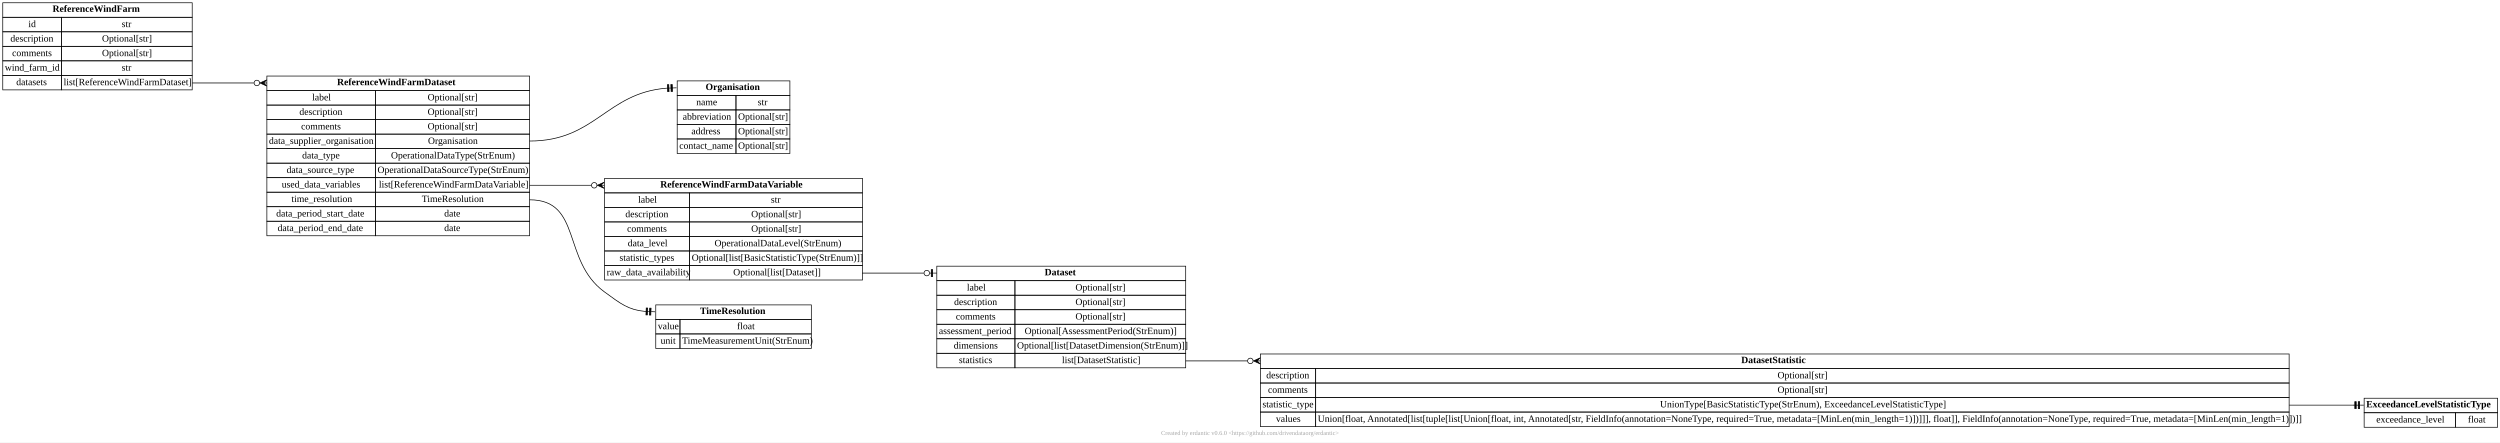
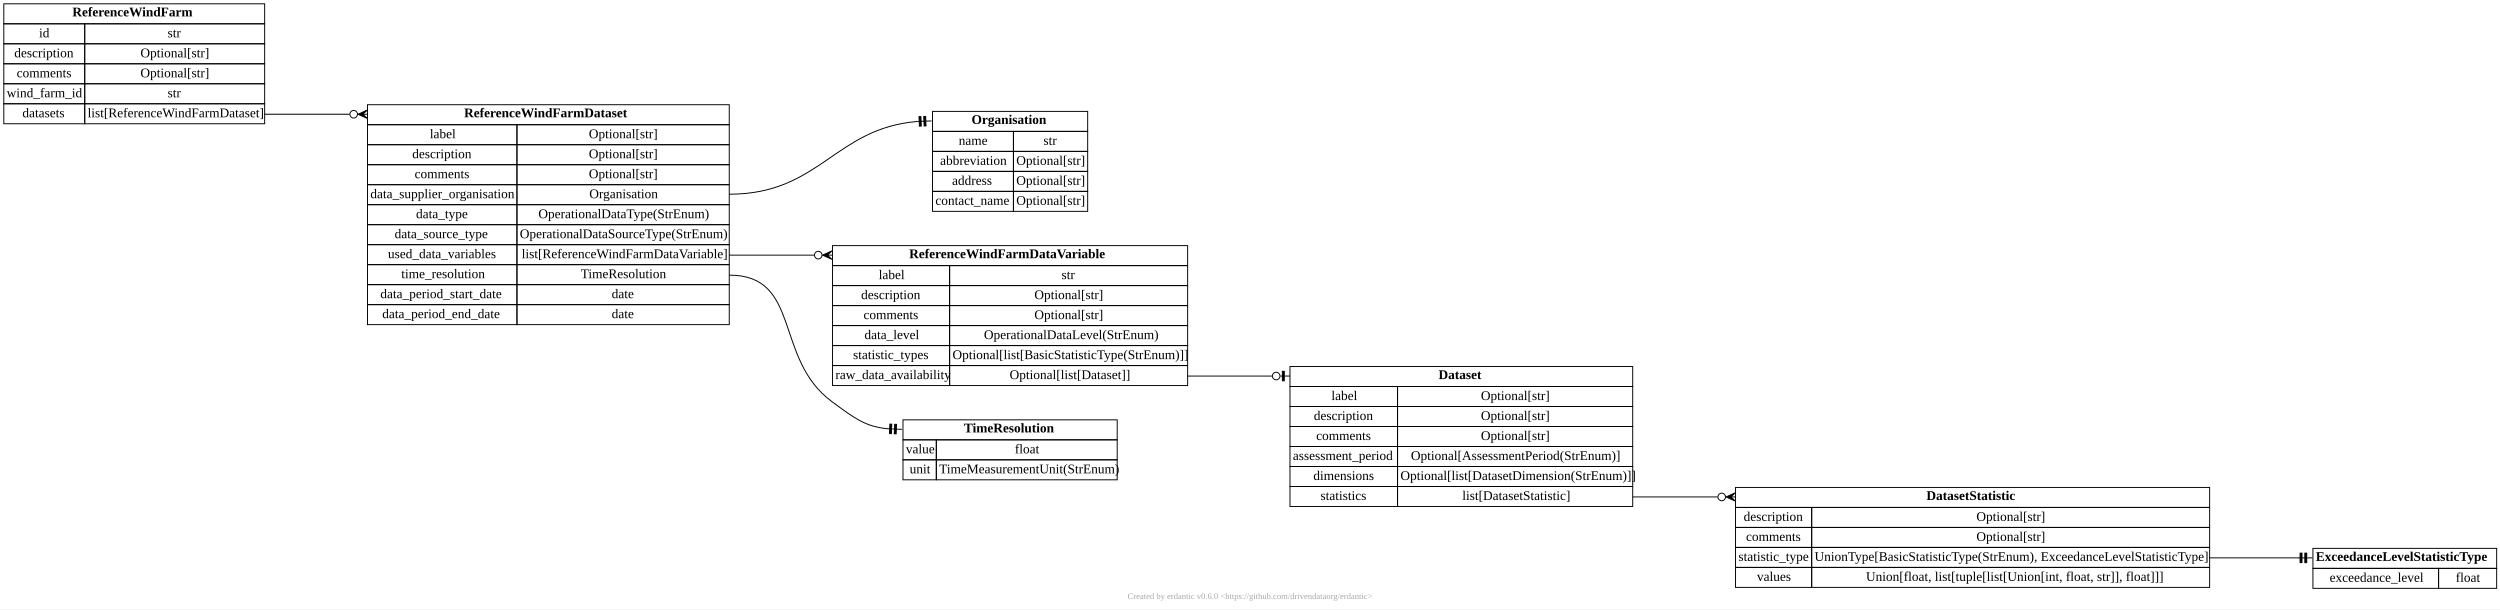
- <svg xmlns="http://www.w3.org/2000/svg" xmlns:xlink="http://www.w3.org/1999/xlink" width="3616pt" height="640pt" viewBox="0.00 0.00 3616.00 640.00">
+ <svg xmlns="http://www.w3.org/2000/svg" xmlns:xlink="http://www.w3.org/1999/xlink" width="2626pt" height="640pt" viewBox="0.00 0.00 2626.00 640.00">
  <g id="graph0" class="graph" transform="scale(1 1) rotate(0) translate(4 636)">
-     <polygon fill="white" stroke="none" points="-4,4 -4,-636 3612,-636 3612,4 -4,4" />
-     <text text-anchor="middle" x="1804" y="-6.8" font-family="Times New Roman,serif" font-size="9.00" fill="#a8a8a8">Created by erdantic v0.6.0 &lt;https://github.com/drivendataorg/erdantic&gt;</text>
+     <polygon fill="white" stroke="none" points="-4,4 -4,-636 2622,-636 2622,4 -4,4" />
+     <text text-anchor="middle" x="1309" y="-6.8" font-family="Times New Roman,serif" font-size="9.00" fill="#a8a8a8">Created by erdantic v0.6.0 &lt;https://github.com/drivendataorg/erdantic&gt;</text>
    <g id="node1" class="node">
      <g id="a_node1">
        <a xlink:title="eya_def_tools.data_models.dataset.Dataset&#10;&#10;Collection of labelled data for one specific quantity.&#10;&#10;The data is labelled by specifying dimensions and including&#10;coordinates along the dimensions for each data value.&#10;&#10;Attributes:&#10;    label (Optional[str]): Optional label of the dataset, which should not be empty if the field is included. Default is None.&#10;    description (Optional[str]): Optional description of the dataset, which should not be empty if the field is included. Default is None.&#10;    comments (Optional[str]): Optional comments on the dataset, which should not be empty if the field is included. Default is None.&#10;    assessment_period (Optional[AssessmentPeriod(StrEnum)]): Optional period of or in time that has been assessed and for which the dataset is applicable. This field is to be included only when relevant. Default is None.&#10;    dimensions (Optional[list[DatasetDimension(StrEnum)]]): Dimensions along which the dataset is binned. All statistics within the same dataset object must have the same dimensions. The dimensions must correspond to and be listed in the same order as the coordinates for the values of all statistics. A dataset without dimensions can only have a single value for each statistic. Default is None.&#10;    statistics (list[DatasetStatistic]): List of dataset statistic objects that each include data values for a specific statistic type. For example, there may be two statistics, one for mean values and one for standard deviation values.&#10;">
          <polygon fill="none" stroke="black" points="1351,-230 1351,-251 1711,-251 1711,-230 1351,-230" />
          <text text-anchor="start" x="1507" y="-237.8" font-family="Times New Roman,serif" font-weight="bold" font-size="14.00">Dataset</text>
          <polygon fill="none" stroke="black" points="1351,-209 1351,-230 1464,-230 1464,-209 1351,-209" />
          <text text-anchor="start" x="1394.5" y="-215.8" font-family="Times New Roman,serif" font-size="14.00">label</text>
          <polygon fill="none" stroke="black" points="1464,-209 1464,-230 1711,-230 1711,-209 1464,-209" />
          <text text-anchor="start" x="1551.5" y="-215.8" font-family="Times New Roman,serif" font-size="14.00">Optional[str]</text>
          <polygon fill="none" stroke="black" points="1351,-188 1351,-209 1464,-209 1464,-188 1351,-188" />
          <text text-anchor="start" x="1376" y="-194.8" font-family="Times New Roman,serif" font-size="14.00">description</text>
          <polygon fill="none" stroke="black" points="1464,-188 1464,-209 1711,-209 1711,-188 1464,-188" />
          <text text-anchor="start" x="1551.5" y="-194.8" font-family="Times New Roman,serif" font-size="14.00">Optional[str]</text>
          <polygon fill="none" stroke="black" points="1351,-167 1351,-188 1464,-188 1464,-167 1351,-167" />
          <text text-anchor="start" x="1378.5" y="-173.8" font-family="Times New Roman,serif" font-size="14.00">comments</text>
          <polygon fill="none" stroke="black" points="1464,-167 1464,-188 1711,-188 1711,-167 1464,-167" />
          <text text-anchor="start" x="1551.5" y="-173.8" font-family="Times New Roman,serif" font-size="14.00">Optional[str]</text>
          <polygon fill="none" stroke="black" points="1351,-146 1351,-167 1464,-167 1464,-146 1351,-146" />
          <text text-anchor="start" x="1354" y="-152.8" font-family="Times New Roman,serif" font-size="14.00">assessment_period</text>
          <polygon fill="none" stroke="black" points="1464,-146 1464,-167 1711,-167 1711,-146 1464,-146" />
          <text text-anchor="start" x="1478" y="-152.8" font-family="Times New Roman,serif" font-size="14.00">Optional[AssessmentPeriod(StrEnum)]</text>
          <polygon fill="none" stroke="black" points="1351,-125 1351,-146 1464,-146 1464,-125 1351,-125" />
          <text text-anchor="start" x="1375.5" y="-131.8" font-family="Times New Roman,serif" font-size="14.00">dimensions</text>
          <polygon fill="none" stroke="black" points="1464,-125 1464,-146 1711,-146 1711,-125 1464,-125" />
          <text text-anchor="start" x="1467" y="-131.8" font-family="Times New Roman,serif" font-size="14.00">Optional[list[DatasetDimension(StrEnum)]]</text>
          <polygon fill="none" stroke="black" points="1351,-104 1351,-125 1464,-125 1464,-104 1351,-104" />
          <text text-anchor="start" x="1383" y="-110.8" font-family="Times New Roman,serif" font-size="14.00">statistics</text>
          <polygon fill="none" stroke="black" points="1464,-104 1464,-125 1711,-125 1711,-104 1464,-104" />
          <text text-anchor="start" x="1532" y="-110.8" font-family="Times New Roman,serif" font-size="14.00">list[DatasetStatistic]</text>
        </a>
      </g>
    </g>
    <g id="node2" class="node">
      <g id="a_node2">
-         <a xlink:title="eya_def_tools.data_models.dataset.DatasetStatistic&#10;&#10;Dataset values for one specific statistic type.&#10;&#10;Attributes:&#10;    description (Optional[str]): Optional description of the dataset statistic, which should not be empty if the field is included. Default is None.&#10;    comments (Optional[str]): Optional comments on the dataset statistic, which should not be empty if the field is included. Default is None.&#10;    statistic_type (UnionType[BasicStatisticType(StrEnum), ExceedanceLevelStatisticType]): Type of statistic that the component of the dataset contains. All values must correspond to this statistic.&#10;    values (Union[float, Annotated[list[tuple[list[Union[float, int, Annotated[str, FieldInfo(annotation=NoneType, required=True, metadata=[MinLen(min_length=1)])]]], float]], FieldInfo(annotation=NoneType, required=True, metadata=[MinLen(min_length=1)])]]): Dataset value(s) as a single number or  one or more values at coordinates. If more than one value is included the values must be represented together with coordinates. A single value can be included either with or without coordinates. The coordinates must correspond to and be listed the same order as the dimensions specified for the dataset.&#10;">
-           <polygon fill="none" stroke="black" points="1819,-103 1819,-124 3307,-124 3307,-103 1819,-103" />
-           <text text-anchor="start" x="2514.5" y="-110.8" font-family="Times New Roman,serif" font-weight="bold" font-size="14.00">DatasetStatistic</text>
+         <a xlink:title="eya_def_tools.data_models.dataset.DatasetStatistic&#10;&#10;Dataset values for one specific statistic type.&#10;&#10;Attributes:&#10;    description (Optional[str]): Optional description of the dataset statistic, which should not be empty if the field is included. Default is None.&#10;    comments (Optional[str]): Optional comments on the dataset statistic, which should not be empty if the field is included. Default is None.&#10;    statistic_type (UnionType[BasicStatisticType(StrEnum), ExceedanceLevelStatisticType]): Type of statistic that the component of the dataset contains. All values must correspond to this statistic.&#10;    values (Union[float, list[tuple[list[Union[int, float, str]], float]]]): Dataset value(s) as a single number or one or more values at coordinates. If more than one value is included the values must be represented together with coordinates. A single value can be included either with or without coordinates. The coordinates must correspond to and be listed the same order as the dimensions specified for the dataset.&#10;">
+           <polygon fill="none" stroke="black" points="1819,-103 1819,-124 2317,-124 2317,-103 1819,-103" />
+           <text text-anchor="start" x="2019.5" y="-110.8" font-family="Times New Roman,serif" font-weight="bold" font-size="14.00">DatasetStatistic</text>
          <polygon fill="none" stroke="black" points="1819,-82 1819,-103 1899,-103 1899,-82 1819,-82" />
          <text text-anchor="start" x="1827.5" y="-88.8" font-family="Times New Roman,serif" font-size="14.00">description</text>
-           <polygon fill="none" stroke="black" points="1899,-82 1899,-103 3307,-103 3307,-82 1899,-82" />
-           <text text-anchor="start" x="2567" y="-88.8" font-family="Times New Roman,serif" font-size="14.00">Optional[str]</text>
+           <polygon fill="none" stroke="black" points="1899,-82 1899,-103 2317,-103 2317,-82 1899,-82" />
+           <text text-anchor="start" x="2072" y="-88.8" font-family="Times New Roman,serif" font-size="14.00">Optional[str]</text>
          <polygon fill="none" stroke="black" points="1819,-61 1819,-82 1899,-82 1899,-61 1819,-61" />
          <text text-anchor="start" x="1830" y="-67.8" font-family="Times New Roman,serif" font-size="14.00">comments</text>
-           <polygon fill="none" stroke="black" points="1899,-61 1899,-82 3307,-82 3307,-61 1899,-61" />
-           <text text-anchor="start" x="2567" y="-67.8" font-family="Times New Roman,serif" font-size="14.00">Optional[str]</text>
+           <polygon fill="none" stroke="black" points="1899,-61 1899,-82 2317,-82 2317,-61 1899,-61" />
+           <text text-anchor="start" x="2072" y="-67.8" font-family="Times New Roman,serif" font-size="14.00">Optional[str]</text>
          <polygon fill="none" stroke="black" points="1819,-40 1819,-61 1899,-61 1899,-40 1819,-40" />
          <text text-anchor="start" x="1822" y="-46.8" font-family="Times New Roman,serif" font-size="14.00">statistic_type</text>
-           <polygon fill="none" stroke="black" points="1899,-40 1899,-61 3307,-61 3307,-40 1899,-40" />
-           <text text-anchor="start" x="2397" y="-46.8" font-family="Times New Roman,serif" font-size="14.00">UnionType[BasicStatisticType(StrEnum), ExceedanceLevelStatisticType]</text>
+           <polygon fill="none" stroke="black" points="1899,-40 1899,-61 2317,-61 2317,-40 1899,-40" />
+           <text text-anchor="start" x="1902" y="-46.8" font-family="Times New Roman,serif" font-size="14.00">UnionType[BasicStatisticType(StrEnum), ExceedanceLevelStatisticType]</text>
          <polygon fill="none" stroke="black" points="1819,-19 1819,-40 1899,-40 1899,-19 1819,-19" />
          <text text-anchor="start" x="1841.5" y="-25.8" font-family="Times New Roman,serif" font-size="14.00">values</text>
-           <polygon fill="none" stroke="black" points="1899,-19 1899,-40 3307,-40 3307,-19 1899,-19" />
-           <text text-anchor="start" x="1902" y="-25.8" font-family="Times New Roman,serif" font-size="14.00">Union[float, Annotated[list[tuple[list[Union[float, int, Annotated[str, FieldInfo(annotation=NoneType, required=True, metadata=[MinLen(min_length=1)])]]], float]], FieldInfo(annotation=NoneType, required=True, metadata=[MinLen(min_length=1)])]]</text>
+           <polygon fill="none" stroke="black" points="1899,-19 1899,-40 2317,-40 2317,-19 1899,-19" />
+           <text text-anchor="start" x="1956" y="-25.8" font-family="Times New Roman,serif" font-size="14.00">Union[float, list[tuple[list[Union[int, float, str]], float]]]</text>
        </a>
      </g>
    </g>
    <g id="edge1" class="edge">
      <path fill="none" stroke="black" d="M1711,-114C1752.06,-114 1766.78,-114 1800.23,-114" />
      <polygon fill="black" stroke="black" points="1809,-114 1819,-118.5 1814,-114 1819,-114 1819,-114 1819,-114 1814,-114 1819,-109.5 1809,-114 1809,-114" />
      <ellipse fill="none" stroke="black" cx="1804.5" cy="-114" rx="4" ry="4" />
    </g>
    <g id="node3" class="node">
      <g id="a_node3">
        <a xlink:title="eya_def_tools.data_models.dataset.ExceedanceLevelStatisticType&#10;&#10;Probability of exceedance level statistic type.&#10;&#10;Attributes:&#10;    exceedance_level (float): The dimensionless probability of exceedance level (i.e. probability value between 0.0 and 1.0) of the statistic.&#10;">
-           <polygon fill="none" stroke="black" points="3415.5,-39 3415.5,-60 3608.5,-60 3608.5,-39 3415.5,-39" />
-           <text text-anchor="start" x="3418.5" y="-46.8" font-family="Times New Roman,serif" font-weight="bold" font-size="14.00">ExceedanceLevelStatisticType</text>
-           <polygon fill="none" stroke="black" points="3415.5,-18 3415.5,-39 3547.5,-39 3547.5,-18 3415.5,-18" />
-           <text text-anchor="start" x="3433" y="-24.8" font-family="Times New Roman,serif" font-size="14.00">exceedance_level</text>
-           <polygon fill="none" stroke="black" points="3547.5,-18 3547.5,-39 3608.5,-39 3608.5,-18 3547.5,-18" />
-           <text text-anchor="start" x="3565.5" y="-24.8" font-family="Times New Roman,serif" font-size="14.00">float</text>
+           <polygon fill="none" stroke="black" points="2425.5,-39 2425.5,-60 2618.5,-60 2618.5,-39 2425.5,-39" />
+           <text text-anchor="start" x="2428.5" y="-46.8" font-family="Times New Roman,serif" font-weight="bold" font-size="14.00">ExceedanceLevelStatisticType</text>
+           <polygon fill="none" stroke="black" points="2425.5,-18 2425.5,-39 2557.5,-39 2557.5,-18 2425.5,-18" />
+           <text text-anchor="start" x="2443" y="-24.8" font-family="Times New Roman,serif" font-size="14.00">exceedance_level</text>
+           <polygon fill="none" stroke="black" points="2557.5,-18 2557.5,-39 2618.5,-39 2618.5,-18 2557.5,-18" />
+           <text text-anchor="start" x="2575.5" y="-24.8" font-family="Times New Roman,serif" font-size="14.00">float</text>
        </a>
      </g>
    </g>
    <g id="edge2" class="edge">
-       <path fill="none" stroke="black" d="M3307,-50C3349.75,-50 3363.94,-50 3400.45,-50" />
-       <polyline fill="none" stroke="black" points="3415,-50 3410,-50" />
-       <polygon fill="black" stroke="black" points="3409,-45 3409,-55 3407,-55 3407,-45 3409,-45" />
-       <polyline fill="none" stroke="black" points="3410,-50 3405,-50" />
-       <polygon fill="black" stroke="black" points="3404,-45 3404,-55 3402,-55 3402,-45 3404,-45" />
-       <polyline fill="none" stroke="black" points="3405,-50 3400,-50" />
+       <path fill="none" stroke="black" d="M2317,-50C2359.75,-50 2373.94,-50 2410.45,-50" />
+       <polyline fill="none" stroke="black" points="2425,-50 2420,-50" />
+       <polygon fill="black" stroke="black" points="2419,-45 2419,-55 2417,-55 2417,-45 2419,-45" />
+       <polyline fill="none" stroke="black" points="2420,-50 2415,-50" />
+       <polygon fill="black" stroke="black" points="2414,-45 2414,-55 2412,-55 2412,-45 2414,-45" />
+       <polyline fill="none" stroke="black" points="2415,-50 2410,-50" />
    </g>
    <g id="node4" class="node">
      <g id="a_node4">
        <a xlink:title="eya_def_tools.data_models.general.Organisation&#10;&#10;Basic metadata to describe an organisation.&#10;&#10;This model is for example used for issuing and receiving&#10;organisations of an energy yield assessment.&#10;&#10;Attributes:&#10;    name (str): Entity name of the organisation.&#10;    abbreviation (Optional[str]): Abbreviated name of the organisation. Default is None.&#10;    address (Optional[str]): Address of the organisation. Default is None.&#10;    contact_name (Optional[str]): Name(s) of contact person(s) in the organisation. Default is None.&#10;">
          <polygon fill="none" stroke="black" points="975.5,-498 975.5,-519 1138.5,-519 1138.5,-498 975.5,-498" />
          <text text-anchor="start" x="1016.5" y="-505.8" font-family="Times New Roman,serif" font-weight="bold" font-size="14.00">Organisation</text>
          <polygon fill="none" stroke="black" points="975.5,-477 975.5,-498 1060.5,-498 1060.5,-477 975.5,-477" />
          <text text-anchor="start" x="1003" y="-483.8" font-family="Times New Roman,serif" font-size="14.00">name</text>
          <polygon fill="none" stroke="black" points="1060.5,-477 1060.5,-498 1138.5,-498 1138.5,-477 1060.5,-477" />
          <text text-anchor="start" x="1092" y="-483.8" font-family="Times New Roman,serif" font-size="14.00">str</text>
          <polygon fill="none" stroke="black" points="975.5,-456 975.5,-477 1060.5,-477 1060.5,-456 975.5,-456" />
          <text text-anchor="start" x="983.5" y="-462.8" font-family="Times New Roman,serif" font-size="14.00">abbreviation</text>
          <polygon fill="none" stroke="black" points="1060.5,-456 1060.5,-477 1138.5,-477 1138.5,-456 1060.5,-456" />
          <text text-anchor="start" x="1063.5" y="-462.8" font-family="Times New Roman,serif" font-size="14.00">Optional[str]</text>
          <polygon fill="none" stroke="black" points="975.5,-435 975.5,-456 1060.5,-456 1060.5,-435 975.5,-435" />
          <text text-anchor="start" x="996" y="-441.8" font-family="Times New Roman,serif" font-size="14.00">address</text>
          <polygon fill="none" stroke="black" points="1060.5,-435 1060.5,-456 1138.5,-456 1138.5,-435 1060.5,-435" />
          <text text-anchor="start" x="1063.5" y="-441.8" font-family="Times New Roman,serif" font-size="14.00">Optional[str]</text>
          <polygon fill="none" stroke="black" points="975.5,-414 975.5,-435 1060.5,-435 1060.5,-414 975.5,-414" />
          <text text-anchor="start" x="978.5" y="-420.8" font-family="Times New Roman,serif" font-size="14.00">contact_name</text>
          <polygon fill="none" stroke="black" points="1060.5,-414 1060.5,-435 1138.5,-435 1138.5,-414 1060.5,-414" />
          <text text-anchor="start" x="1063.5" y="-420.8" font-family="Times New Roman,serif" font-size="14.00">Optional[str]</text>
        </a>
      </g>
    </g>
    <g id="node5" class="node">
      <g id="a_node5">
        <a xlink:title="eya_def_tools.data_models.general.TimeResolution&#10;&#10;Resolution of time series data.&#10;&#10;Attributes:&#10;    value (float): The value of the time resolution in the specified unit. For example, for 10-minute resolution, the value is '10.0' and the unit is 'minute'&#10;    unit (TimeMeasurementUnit(StrEnum)): The measurement unit of time in which the time resolution is specified.&#10;">
          <polygon fill="none" stroke="black" points="944.5,-174 944.5,-195 1169.5,-195 1169.5,-174 944.5,-174" />
          <text text-anchor="start" x="1008.5" y="-181.8" font-family="Times New Roman,serif" font-weight="bold" font-size="14.00">TimeResolution</text>
          <polygon fill="none" stroke="black" points="944.5,-153 944.5,-174 979.5,-174 979.5,-153 944.5,-153" />
          <text text-anchor="start" x="947.5" y="-159.8" font-family="Times New Roman,serif" font-size="14.00">value</text>
          <polygon fill="none" stroke="black" points="979.5,-153 979.5,-174 1169.5,-174 1169.5,-153 979.5,-153" />
          <text text-anchor="start" x="1062" y="-159.8" font-family="Times New Roman,serif" font-size="14.00">float</text>
          <polygon fill="none" stroke="black" points="944.5,-132 944.5,-153 979.5,-153 979.5,-132 944.5,-132" />
          <text text-anchor="start" x="951.5" y="-138.8" font-family="Times New Roman,serif" font-size="14.00">unit</text>
          <polygon fill="none" stroke="black" points="979.5,-132 979.5,-153 1169.5,-153 1169.5,-132 979.5,-132" />
          <text text-anchor="start" x="982.5" y="-138.8" font-family="Times New Roman,serif" font-size="14.00">TimeMeasurementUnit(StrEnum)</text>
        </a>
      </g>
    </g>
    <g id="node6" class="node">
      <g id="a_node6">
        <a xlink:title="eya_def_tools.data_models.reference_wind_farm.ReferenceWindFarm&#10;&#10;Reference wind farm.&#10;&#10;Attributes:&#10;    id (str): Unique ID for the reference wind farm within the EYA DEF document.&#10;    description (Optional[str]): Optional description of the reference wind farm, which should not be empty if the field is included. Default is None.&#10;    comments (Optional[str]): Optional comments on the reference wind farm, which should not be empty if the field is included. Default is None.&#10;    wind_farm_id (str): The ID of the wind farm in the 'wind_farms' section of the top-level of the EYA DEF document, containing the configuration data for the reference wind farm.&#10;    datasets (list[ReferenceWindFarmDataset]): List of metadata documents describing the operational datasets from the reference wind farm that were used in the EYA.&#10;">
          <polygon fill="none" stroke="black" points="0,-611 0,-632 274,-632 274,-611 0,-611" />
          <text text-anchor="start" x="72" y="-618.8" font-family="Times New Roman,serif" font-weight="bold" font-size="14.00">ReferenceWindFarm</text>
          <polygon fill="none" stroke="black" points="0,-590 0,-611 85,-611 85,-590 0,-590" />
          <text text-anchor="start" x="37" y="-596.8" font-family="Times New Roman,serif" font-size="14.00">id</text>
          <polygon fill="none" stroke="black" points="85,-590 85,-611 274,-611 274,-590 85,-590" />
          <text text-anchor="start" x="172" y="-596.8" font-family="Times New Roman,serif" font-size="14.00">str</text>
          <polygon fill="none" stroke="black" points="0,-569 0,-590 85,-590 85,-569 0,-569" />
          <text text-anchor="start" x="11" y="-575.8" font-family="Times New Roman,serif" font-size="14.00">description</text>
          <polygon fill="none" stroke="black" points="85,-569 85,-590 274,-590 274,-569 85,-569" />
          <text text-anchor="start" x="143.5" y="-575.8" font-family="Times New Roman,serif" font-size="14.00">Optional[str]</text>
          <polygon fill="none" stroke="black" points="0,-548 0,-569 85,-569 85,-548 0,-548" />
          <text text-anchor="start" x="13.5" y="-554.8" font-family="Times New Roman,serif" font-size="14.00">comments</text>
          <polygon fill="none" stroke="black" points="85,-548 85,-569 274,-569 274,-548 85,-548" />
          <text text-anchor="start" x="143.5" y="-554.8" font-family="Times New Roman,serif" font-size="14.00">Optional[str]</text>
          <polygon fill="none" stroke="black" points="0,-527 0,-548 85,-548 85,-527 0,-527" />
          <text text-anchor="start" x="3" y="-533.8" font-family="Times New Roman,serif" font-size="14.00">wind_farm_id</text>
          <polygon fill="none" stroke="black" points="85,-527 85,-548 274,-548 274,-527 85,-527" />
          <text text-anchor="start" x="172" y="-533.8" font-family="Times New Roman,serif" font-size="14.00">str</text>
          <polygon fill="none" stroke="black" points="0,-506 0,-527 85,-527 85,-506 0,-506" />
          <text text-anchor="start" x="19.5" y="-512.8" font-family="Times New Roman,serif" font-size="14.00">datasets</text>
          <polygon fill="none" stroke="black" points="85,-506 85,-527 274,-527 274,-506 85,-506" />
          <text text-anchor="start" x="88" y="-512.8" font-family="Times New Roman,serif" font-size="14.00">list[ReferenceWindFarmDataset]</text>
        </a>
      </g>
    </g>
    <g id="node7" class="node">
      <g id="a_node7">
        <a xlink:title="eya_def_tools.data_models.reference_wind_farm.ReferenceWindFarmDataset&#10;&#10;Reference wind farm operational dataset.&#10;&#10;Attributes:&#10;    label (Optional[str]): Optional label of the reference wind farm dataset, which should not be empty if the field is included.&#10;    description (Optional[str]): Optional description of the dataset, which should not be empty if the field is included. Default is None.&#10;    comments (Optional[str]): Optional comments on the dataset, which should not be empty if the field is included. Default is None.&#10;    data_supplier_organisation (Organisation): The organisation that supplied the data.&#10;    data_type (OperationalDataType(StrEnum)): The type of data in the operational data, categorised as 'scada' for data from a Supervisory Control and Data Acquisition (SCADA) system, 'metered' for data from a production meter, 'environmental_measurement' for data from an (on-site) environmental measurement station such as a meteorological mast or a remote sensing device (RSD) and 'other' for any other type of unit.&#10;    data_source_type (OperationalDataSourceType(StrEnum)): The type of the operational data source. Primary data, such as primary SCADA data, comes directly from the source without processing. Report data refers to data extracted from report document, such as monthly operational reports. Other secondary data comprises all other data source categories, such as secondary SCADA data provided in processed (harmonised) form by a data management service provider.&#10;    used_data_variables (list[ReferenceWindFarmDataVariable]): A list of the types of data variables included in this dataset and used in the assessment. For a large dataset (such as a full wind turbine SCADA dataset) this field should not include all the variables but only the ones that were used in the analysis.&#10;    time_resolution (TimeResolution): Time resolution of the operational data.&#10;    data_period_start_date (date): Start of the data period in the ISO 8601 standard format for a calendar date, i.e. YYYY-MM-DD.&#10;    data_period_end_date (date): End of the data period in the ISO 8601 standard format for a calendar date, i.e. YYYY-MM-DD.&#10;">
          <polygon fill="none" stroke="black" points="382,-505 382,-526 762,-526 762,-505 382,-505" />
          <text text-anchor="start" x="483.5" y="-512.8" font-family="Times New Roman,serif" font-weight="bold" font-size="14.00">ReferenceWindFarmDataset</text>
          <polygon fill="none" stroke="black" points="382,-484 382,-505 539,-505 539,-484 382,-484" />
          <text text-anchor="start" x="447.5" y="-490.8" font-family="Times New Roman,serif" font-size="14.00">label</text>
          <polygon fill="none" stroke="black" points="539,-484 539,-505 762,-505 762,-484 539,-484" />
          <text text-anchor="start" x="614.5" y="-490.8" font-family="Times New Roman,serif" font-size="14.00">Optional[str]</text>
          <polygon fill="none" stroke="black" points="382,-463 382,-484 539,-484 539,-463 382,-463" />
          <text text-anchor="start" x="429" y="-469.8" font-family="Times New Roman,serif" font-size="14.00">description</text>
          <polygon fill="none" stroke="black" points="539,-463 539,-484 762,-484 762,-463 539,-463" />
          <text text-anchor="start" x="614.5" y="-469.8" font-family="Times New Roman,serif" font-size="14.00">Optional[str]</text>
          <polygon fill="none" stroke="black" points="382,-442 382,-463 539,-463 539,-442 382,-442" />
          <text text-anchor="start" x="431.5" y="-448.8" font-family="Times New Roman,serif" font-size="14.00">comments</text>
          <polygon fill="none" stroke="black" points="539,-442 539,-463 762,-463 762,-442 539,-442" />
          <text text-anchor="start" x="614.5" y="-448.8" font-family="Times New Roman,serif" font-size="14.00">Optional[str]</text>
          <polygon fill="none" stroke="black" points="382,-421 382,-442 539,-442 539,-421 382,-421" />
          <text text-anchor="start" x="385" y="-427.8" font-family="Times New Roman,serif" font-size="14.00">data_supplier_organisation</text>
          <polygon fill="none" stroke="black" points="539,-421 539,-442 762,-442 762,-421 539,-421" />
          <text text-anchor="start" x="615" y="-427.8" font-family="Times New Roman,serif" font-size="14.00">Organisation</text>
          <polygon fill="none" stroke="black" points="382,-400 382,-421 539,-421 539,-400 382,-400" />
          <text text-anchor="start" x="433" y="-406.8" font-family="Times New Roman,serif" font-size="14.00">data_type</text>
          <polygon fill="none" stroke="black" points="539,-400 539,-421 762,-421 762,-400 539,-400" />
          <text text-anchor="start" x="561.5" y="-406.8" font-family="Times New Roman,serif" font-size="14.00">OperationalDataType(StrEnum)</text>
          <polygon fill="none" stroke="black" points="382,-379 382,-400 539,-400 539,-379 382,-379" />
          <text text-anchor="start" x="410.5" y="-385.8" font-family="Times New Roman,serif" font-size="14.00">data_source_type</text>
          <polygon fill="none" stroke="black" points="539,-379 539,-400 762,-400 762,-379 539,-379" />
          <text text-anchor="start" x="542" y="-385.8" font-family="Times New Roman,serif" font-size="14.00">OperationalDataSourceType(StrEnum)</text>
          <polygon fill="none" stroke="black" points="382,-358 382,-379 539,-379 539,-358 382,-358" />
          <text text-anchor="start" x="403.5" y="-364.8" font-family="Times New Roman,serif" font-size="14.00">used_data_variables</text>
          <polygon fill="none" stroke="black" points="539,-358 539,-379 762,-379 762,-358 539,-358" />
          <text text-anchor="start" x="544" y="-364.8" font-family="Times New Roman,serif" font-size="14.00">list[ReferenceWindFarmDataVariable]</text>
          <polygon fill="none" stroke="black" points="382,-337 382,-358 539,-358 539,-337 382,-337" />
          <text text-anchor="start" x="417.5" y="-343.8" font-family="Times New Roman,serif" font-size="14.00">time_resolution</text>
          <polygon fill="none" stroke="black" points="539,-337 539,-358 762,-358 762,-337 539,-337" />
          <text text-anchor="start" x="606" y="-343.8" font-family="Times New Roman,serif" font-size="14.00">TimeResolution</text>
          <polygon fill="none" stroke="black" points="382,-316 382,-337 539,-337 539,-316 382,-316" />
          <text text-anchor="start" x="395.5" y="-322.8" font-family="Times New Roman,serif" font-size="14.00">data_period_start_date</text>
          <polygon fill="none" stroke="black" points="539,-316 539,-337 762,-337 762,-316 539,-316" />
          <text text-anchor="start" x="638.5" y="-322.8" font-family="Times New Roman,serif" font-size="14.00">date</text>
          <polygon fill="none" stroke="black" points="382,-295 382,-316 539,-316 539,-295 382,-295" />
          <text text-anchor="start" x="397.5" y="-301.8" font-family="Times New Roman,serif" font-size="14.00">data_period_end_date</text>
          <polygon fill="none" stroke="black" points="539,-295 539,-316 762,-316 762,-295 539,-295" />
          <text text-anchor="start" x="638.5" y="-301.8" font-family="Times New Roman,serif" font-size="14.00">date</text>
        </a>
      </g>
    </g>
    <g id="edge3" class="edge">
      <path fill="none" stroke="black" d="M274,-516C315.06,-516 329.78,-516 363.23,-516" />
      <polygon fill="black" stroke="black" points="372,-516 382,-520.5 377,-516 382,-516 382,-516 382,-516 377,-516 382,-511.5 372,-516 372,-516" />
      <ellipse fill="none" stroke="black" cx="367.5" cy="-516" rx="4" ry="4" />
    </g>
    <g id="edge5" class="edge">
      <path fill="none" stroke="black" d="M762,-432C857.25,-432 872.61,-501.24 959.59,-508.4" />
      <polyline fill="none" stroke="black" points="974.5,-509 969.5,-508.8" />
      <polygon fill="black" stroke="black" points="968.71,-503.76 968.3,-513.76 966.31,-513.68 966.71,-503.68 968.71,-503.76" />
      <polyline fill="none" stroke="black" points="969.5,-508.8 964.51,-508.6" />
      <polygon fill="black" stroke="black" points="963.71,-503.56 963.31,-513.56 961.31,-513.48 961.71,-503.48 963.71,-503.56" />
      <polyline fill="none" stroke="black" points="964.51,-508.6 959.51,-508.4" />
    </g>
    <g id="edge6" class="edge">
      <path fill="none" stroke="black" d="M762,-347C838.15,-347 808.58,-259 870,-214 893.9,-196.49 904.79,-187.88 928.71,-185.62" />
      <polyline fill="none" stroke="black" points="943.5,-185 938.5,-185.21" />
      <polygon fill="black" stroke="black" points="937.3,-180.26 937.71,-190.25 935.72,-190.33 935.3,-180.34 937.3,-180.26" />
      <polyline fill="none" stroke="black" points="938.5,-185.21 933.51,-185.42" />
      <polygon fill="black" stroke="black" points="932.3,-180.47 932.72,-190.46 930.72,-190.54 930.3,-180.55 932.3,-180.47" />
      <polyline fill="none" stroke="black" points="933.51,-185.42 928.51,-185.63" />
    </g>
    <g id="node8" class="node">
      <g id="a_node8">
        <a xlink:title="eya_def_tools.data_models.reference_wind_farm.ReferenceWindFarmDataVariable&#10;&#10;Reference wind farm operational data variable.&#10;&#10;Attributes:&#10;    label (str): Label of the data variable. This is currently free text but should be replaced by a list of enum options.&#10;    description (Optional[str]): Optional description of the data variable, which should not be empty if the field is included. This may include clarification of the point of measurement, where relevant. Default is None.&#10;    comments (Optional[str]): Optional comments on the data variable, which should not be empty if the field is included. Default is None.&#10;    data_level (OperationalDataLevel(StrEnum)): Whether the operational data variable is provided for each individual wind turbine ('turbine_level'), is aggregated at the wind farm level ('wind_farm_level') or corresponds to a different ('other') unit such as an environmental measurement station.&#10;    statistic_types (Optional[list[BasicStatisticType(StrEnum)]]): Optional list of the types of statistics included for the data variable.&#10;    raw_data_availability (Optional[list[Dataset]]): Dimensionless raw data availability (also known as data recovery rate) for the variable. More than one dataset may be included if reporting data availability at different time resolutions or at both wind farm and turbine level. Default is None.&#10;">
          <polygon fill="none" stroke="black" points="870.5,-357 870.5,-378 1243.5,-378 1243.5,-357 870.5,-357" />
          <text text-anchor="start" x="951" y="-364.8" font-family="Times New Roman,serif" font-weight="bold" font-size="14.00">ReferenceWindFarmDataVariable</text>
          <polygon fill="none" stroke="black" points="870.5,-336 870.5,-357 993.5,-357 993.5,-336 870.5,-336" />
          <text text-anchor="start" x="919" y="-342.8" font-family="Times New Roman,serif" font-size="14.00">label</text>
          <polygon fill="none" stroke="black" points="993.5,-336 993.5,-357 1243.5,-357 1243.5,-336 993.5,-336" />
          <text text-anchor="start" x="1111" y="-342.8" font-family="Times New Roman,serif" font-size="14.00">str</text>
          <polygon fill="none" stroke="black" points="870.5,-315 870.5,-336 993.5,-336 993.5,-315 870.5,-315" />
          <text text-anchor="start" x="900.5" y="-321.8" font-family="Times New Roman,serif" font-size="14.00">description</text>
          <polygon fill="none" stroke="black" points="993.5,-315 993.5,-336 1243.5,-336 1243.5,-315 993.5,-315" />
          <text text-anchor="start" x="1082.5" y="-321.8" font-family="Times New Roman,serif" font-size="14.00">Optional[str]</text>
          <polygon fill="none" stroke="black" points="870.5,-294 870.5,-315 993.5,-315 993.5,-294 870.5,-294" />
          <text text-anchor="start" x="903" y="-300.8" font-family="Times New Roman,serif" font-size="14.00">comments</text>
          <polygon fill="none" stroke="black" points="993.5,-294 993.5,-315 1243.5,-315 1243.5,-294 993.5,-294" />
          <text text-anchor="start" x="1082.5" y="-300.8" font-family="Times New Roman,serif" font-size="14.00">Optional[str]</text>
          <polygon fill="none" stroke="black" points="870.5,-273 870.5,-294 993.5,-294 993.5,-273 870.5,-273" />
          <text text-anchor="start" x="904" y="-279.8" font-family="Times New Roman,serif" font-size="14.00">data_level</text>
          <polygon fill="none" stroke="black" points="993.5,-273 993.5,-294 1243.5,-294 1243.5,-273 993.5,-273" />
          <text text-anchor="start" x="1029.5" y="-279.8" font-family="Times New Roman,serif" font-size="14.00">OperationalDataLevel(StrEnum)</text>
          <polygon fill="none" stroke="black" points="870.5,-252 870.5,-273 993.5,-273 993.5,-252 870.5,-252" />
          <text text-anchor="start" x="892" y="-258.8" font-family="Times New Roman,serif" font-size="14.00">statistic_types</text>
          <polygon fill="none" stroke="black" points="993.5,-252 993.5,-273 1243.5,-273 1243.5,-252 993.5,-252" />
          <text text-anchor="start" x="996.5" y="-258.8" font-family="Times New Roman,serif" font-size="14.00">Optional[list[BasicStatisticType(StrEnum)]]</text>
          <polygon fill="none" stroke="black" points="870.5,-231 870.5,-252 993.5,-252 993.5,-231 870.5,-231" />
          <text text-anchor="start" x="873.5" y="-237.8" font-family="Times New Roman,serif" font-size="14.00">raw_data_availability</text>
          <polygon fill="none" stroke="black" points="993.5,-231 993.5,-252 1243.5,-252 1243.5,-231 993.5,-231" />
          <text text-anchor="start" x="1056.5" y="-237.8" font-family="Times New Roman,serif" font-size="14.00">Optional[list[Dataset]]</text>
        </a>
      </g>
    </g>
    <g id="edge7" class="edge">
      <path fill="none" stroke="black" d="M762,-368C803.06,-368 817.78,-368 851.23,-368" />
      <polygon fill="black" stroke="black" points="860,-368 870,-372.5 865,-368 870,-368 870,-368 870,-368 865,-368 870,-363.5 860,-368 860,-368" />
      <ellipse fill="none" stroke="black" cx="855.5" cy="-368" rx="4" ry="4" />
    </g>
    <g id="edge4" class="edge">
      <path fill="none" stroke="black" d="M1243,-241C1284.06,-241 1298.78,-241 1332.23,-241" />
      <polyline fill="none" stroke="black" points="1351,-241 1346,-241" />
      <polygon fill="black" stroke="black" points="1345,-236 1345,-246 1343,-246 1343,-236 1345,-236" />
      <polyline fill="none" stroke="black" points="1346,-241 1341,-241" />
      <ellipse fill="none" stroke="black" cx="1336.5" cy="-241" rx="4" ry="4" />
    </g>
  </g>
</svg>
